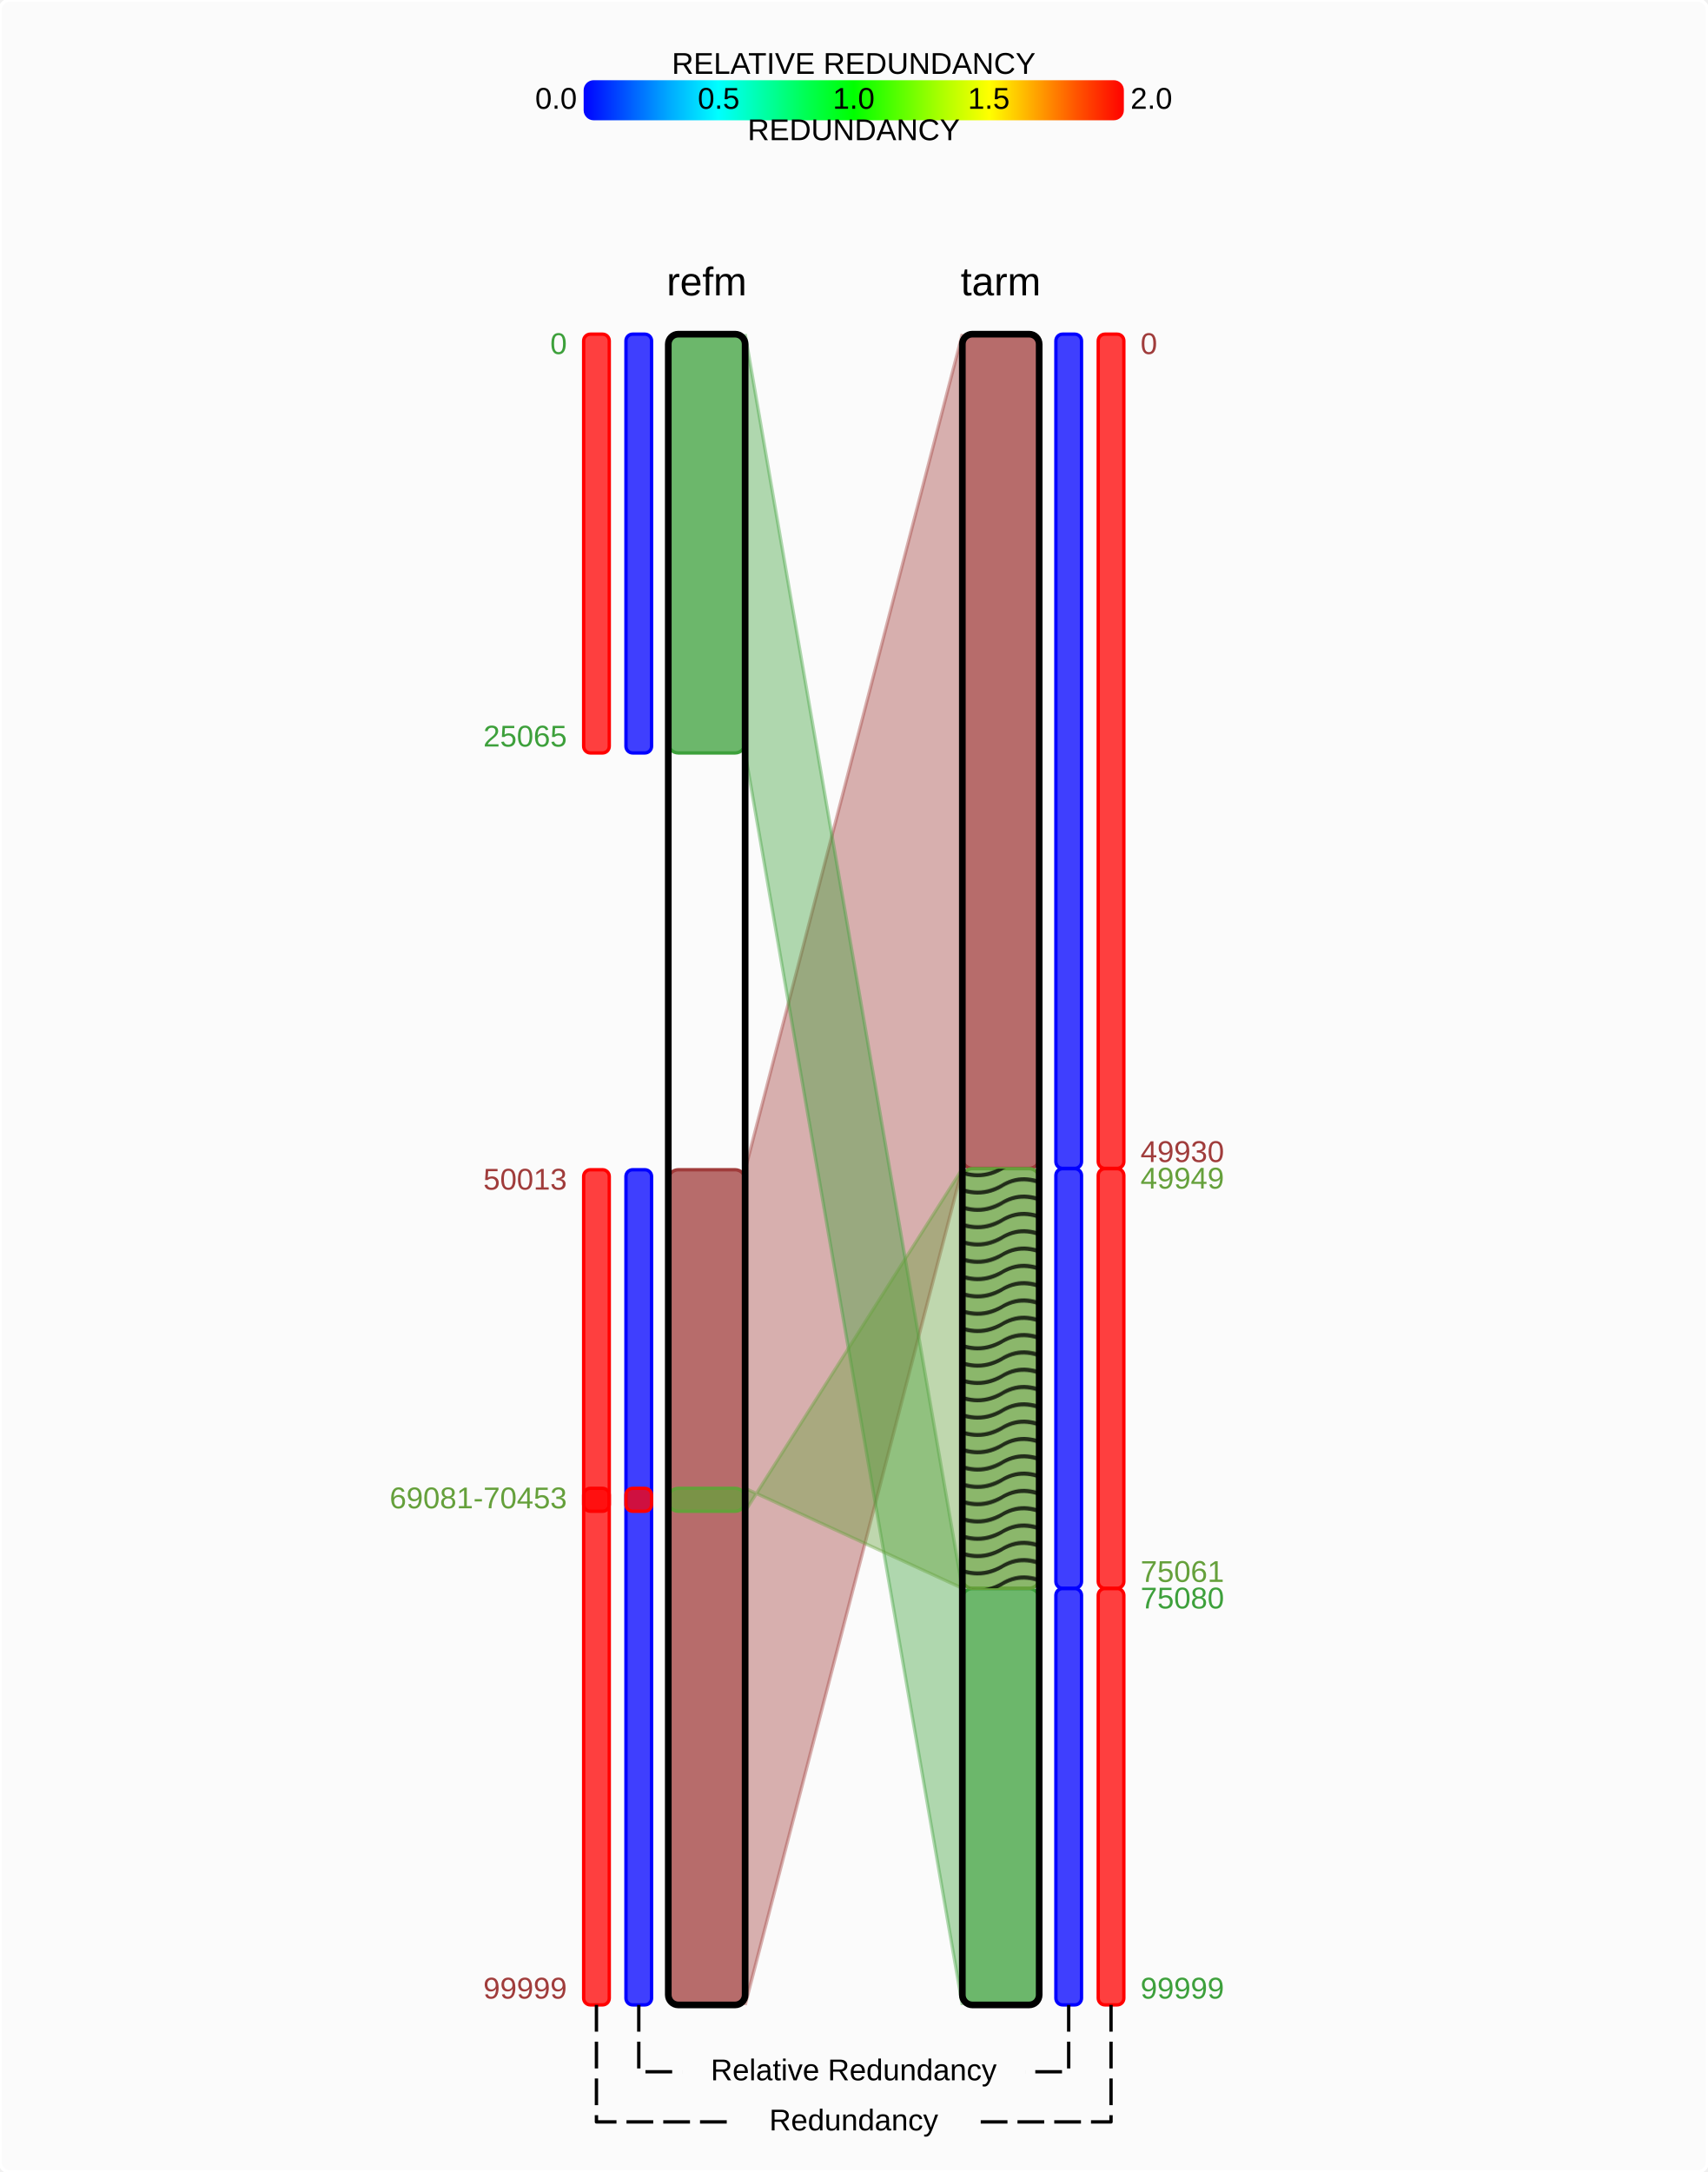
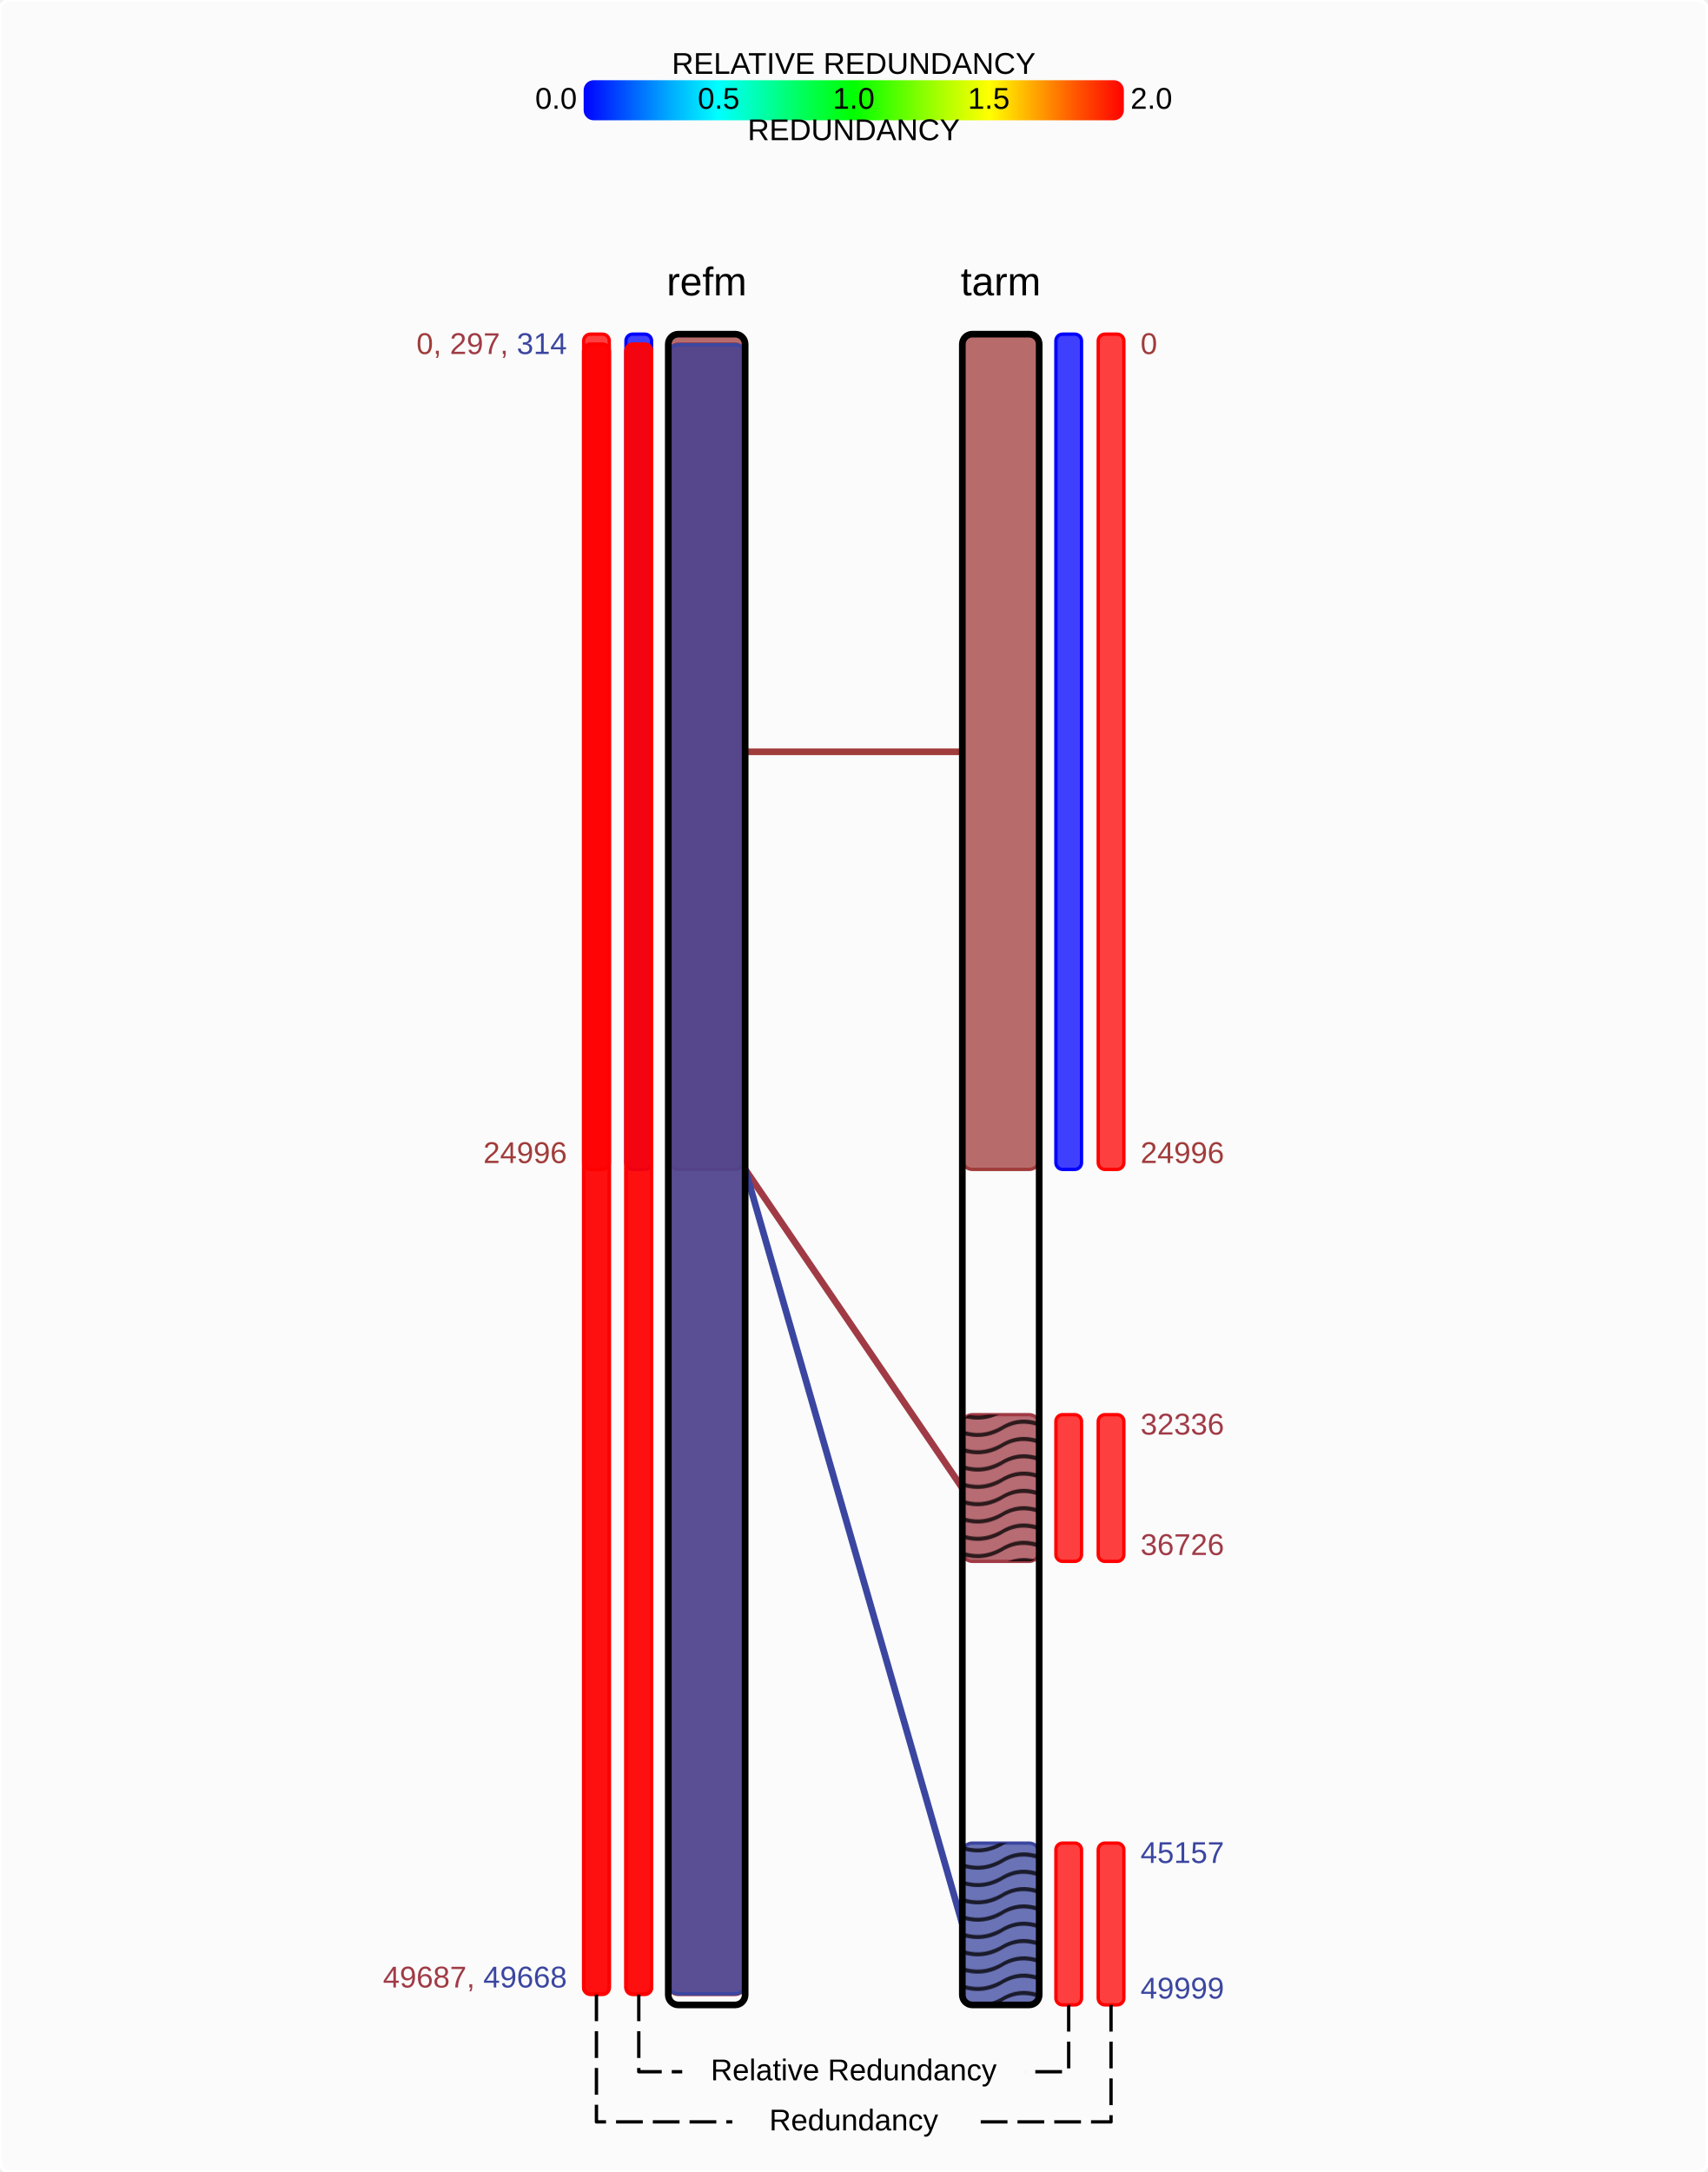
<svg xmlns="http://www.w3.org/2000/svg" width="511" height="650" id="svg2" version="1.1">
  <g id="layer1">
    <defs id="defs6211">
      <pattern id="Polkadots-large" patternTransform="translate(0,0)scale(10,10)" height="10" width="10" patternUnits="userSpaceOnUse">
        <circle id="circle4936" r="0.45" cy="0.810" cx="2.567" style="fill:black;stroke:none" />
        <circle id="circle4938" r="0.45" cy="2.33" cx="3.048" style="fill:black;stroke:none" />
        <circle id="circle4940" r="0.45" cy="2.415" cx="4.418" style="fill:black;stroke:none" />
        <circle id="circle4942" r="0.45" cy="3.029" cx="1.844" style="fill:black;stroke:none" />
        <circle id="circle4944" r="0.45" cy="1.363" cx="6.08" style="fill:black;stroke:none" />
        <circle id="circle4946" r="0.45" cy="4.413" cx="5.819" style="fill:black;stroke:none" />
        <circle id="circle4948" r="0.45" cy="4.048" cx="4.305" style="fill:black;stroke:none" />
        <circle id="circle4950" r="0.45" cy="3.045" cx="5.541" style="fill:black;stroke:none" />
        <circle id="circle4952" r="0.45" cy="5.527" cx="4.785" style="fill:black;stroke:none" />
        <circle id="circle4954" r="0.45" cy="5.184" cx="2.667" style="fill:black;stroke:none" />
        <circle id="circle4956" r="0.45" cy="1.448" cx="7.965" style="fill:black;stroke:none" />
        <circle id="circle4958" r="0.45" cy="5.049" cx="7.047" style="fill:black;stroke:none" />
        <circle id="circle4960" r="0.45" cy="0.895" cx="4.340" style="fill:black;stroke:none" />
        <circle id="circle4962" r="0.45" cy="0.340" cx="7.125" style="fill:black;stroke:none" />
        <circle id="circle4964" r="0.45" cy="1.049" cx="9.553" style="fill:black;stroke:none" />
        <circle id="circle4966" r="0.45" cy="2.689" cx="7.006" style="fill:black;stroke:none" />
        <circle id="circle4968" r="0.45" cy="2.689" cx="8.909" style="fill:black;stroke:none" />
        <circle id="circle4970" r="0.45" cy="4.407" cx="9.315" style="fill:black;stroke:none" />
        <circle id="circle4972" r="0.45" cy="3.870" cx="7.820" style="fill:black;stroke:none" />
        <circle id="circle4974" r="0.45" cy="5.948" cx="8.270" style="fill:black;stroke:none" />
        <circle id="circle4976" r="0.45" cy="7.428" cx="7.973" style="fill:black;stroke:none" />
        <circle id="circle4978" r="0.45" cy="8.072" cx="9.342" style="fill:black;stroke:none" />
        <circle id="circle4980" r="0.45" cy="9.315" cx="8.206" style="fill:black;stroke:none" />
        <circle id="circle4982" r="0.45" cy="9.475" cx="9.682" style="fill:black;stroke:none" />
        <circle id="circle4984" r="0.45" cy="6.186" cx="9.688" style="fill:black;stroke:none" />
        <circle id="circle4986" r="0.45" cy="6.296" cx="3.379" style="fill:black;stroke:none" />
        <circle id="circle4988" r="0.45" cy="8.204" cx="2.871" style="fill:black;stroke:none" />
        <circle id="circle4990" r="0.45" cy="8.719" cx="4.59" style="fill:black;stroke:none" />
        <circle id="circle4992" r="0.45" cy="9.671" cx="3.181" style="fill:black;stroke:none" />
        <circle id="circle4994" r="0.45" cy="7.315" cx="5.734" style="fill:black;stroke:none" />
        <circle id="circle4996" r="0.45" cy="6.513" cx="6.707" style="fill:black;stroke:none" />
        <circle id="circle4998" r="0.45" cy="9.670" cx="5.730" style="fill:black;stroke:none" />
        <circle id="circle5000" r="0.45" cy="8.373" cx="6.535" style="fill:black;stroke:none" />
        <circle id="circle5002" r="0.45" cy="7.154" cx="4.37" style="fill:black;stroke:none" />
        <circle id="circle5004" r="0.45" cy="7.25" cx="0.622" style="fill:black;stroke:none" />
        <circle id="circle5006" r="0.45" cy="5.679" cx="0.831" style="fill:black;stroke:none" />
        <circle id="circle5008" r="0.45" cy="8.519" cx="1.257" style="fill:black;stroke:none" />
        <circle id="circle5010" r="0.45" cy="6.877" cx="1.989" style="fill:black;stroke:none" />
        <circle id="circle5012" r="0.45" cy="3.181" cx="0.374" style="fill:black;stroke:none" />
        <circle id="circle5014" r="0.45" cy="1.664" cx="1.166" style="fill:black;stroke:none" />
        <circle id="circle5016" r="0.45" cy="0.093" cx="1.151" style="fill:black;stroke:none" />
        <circle id="circle5018" r="0.45" cy="10.093" cx="1.151" style="fill:black;stroke:none" />
        <circle id="circle5020" r="0.45" cy="4.451" cx="1.302" style="fill:black;stroke:none" />
        <circle id="circle5022" r="0.45" cy="3.763" cx="3.047" style="fill:black;stroke:none" />
      </pattern>
    </defs>
    <defs id="ffff">
      <pattern id="Wavy" height="5.181" width="30.0" patternUnits="userSpaceOnUse">
        <path id="path5114" d="M 7.597,0.061 C 5.079,-0.187 2.656,0.302 -0.01,1.788 L -0.01,3.061 C 2.773,1.431 5.173,1.052 7.472,1.280 C 9.770,1.508 11.969,2.361 14.253,3.218 C 18.820,4.931 23.804,6.676 30.066,3.061 L 30.062,1.788 C 23.622,5.497 19.246,3.770 14.691,2.061 C 12.413,1.207 10.115,0.311 7.597,0.061 z " style="fill:black;stroke:none;" />
      </pattern>
    </defs>
    <defs id="ffff">
      <pattern id="WavyWhite" height="5.181" width="30.0" patternUnits="userSpaceOnUse">
        <path id="path5114" d="M 7.597,0.061 C 5.079,-0.187 2.656,0.302 -0.01,1.788 L -0.01,3.061 C 2.773,1.431 5.173,1.052 7.472,1.280 C 9.770,1.508 11.969,2.361 14.253,3.218 C 18.820,4.931 23.804,6.676 30.066,3.061 L 30.062,1.788 C 23.622,5.497 19.246,3.770 14.691,2.061 C 12.413,1.207 10.115,0.311 7.597,0.061 z " style="fill:white;stroke:none;" />
      </pattern>
    </defs>
    <defs id="defs6219">
      <pattern id="xtrace" height="20.0" width="20.0" patternUnits="userSpaceOnUse">
        <path style="fill:#000000;stroke:#000000;stroke-width:0.30;stroke-linecap:butt;stroke-linejoin:miter;stroke-opacity:1;stroke-miterlimit:0;stroke-dasharray:none;fill-opacity:1" d="m 0.0,10.0 25,-25.0 0,5 -25,25 z" id="path7213" />
        <path style="fill:#000000;fill-opacity:1;stroke:#000000;stroke-width:0.30;stroke-linecap:butt;stroke-linejoin:miter;stroke-miterlimit:0;stroke-opacity:1;stroke-dasharray:none" d="m 0.0,30.0 25,-25.0 0,5 -25,25 z" id="path7213-8" />
        <path style="fill:#000000;fill-opacity:1;stroke:#000000;stroke-width:0.30;stroke-linecap:butt;stroke-linejoin:miter;stroke-miterlimit:0;stroke-opacity:1;stroke-dasharray:none" d="m 0.0,50.0 25,-25.0 0,5 -25,25 z" id="path7213-9" />
        <path style="fill:#000000;fill-opacity:1;stroke:#000000;stroke-width:0.30;stroke-linecap:butt;stroke-linejoin:miter;stroke-miterlimit:0;stroke-opacity:1;stroke-dasharray:none" d="m 0.0,70.0 25,-25.0 0,5 -25,25 z" id="path7213-10" />
        <path style="fill:#000000;fill-opacity:1;stroke:#000000;stroke-width:0.30;stroke-linecap:butt;stroke-linejoin:miter;stroke-miterlimit:0;stroke-opacity:1;stroke-dasharray:none" d="m 0.0,90.0 25,-25.0 0,5 -25,25 z" id="path7213-11" />
        <path style="fill:#000000;fill-opacity:1;stroke:#000000;stroke-width:0.30;stroke-linecap:butt;stroke-linejoin:miter;stroke-miterlimit:0;stroke-opacity:1;stroke-dasharray:none" d="m m 0.0,110.0 25,-25.0 0,05 -25,25 z" id="path7213-12" />
      </pattern>
    </defs>
    <defs id="defs4">
      <pattern id="dallas" patternTransform="translate(106.5938,206.9062)" height="4.75" width="4.75" patternUnits="userSpaceOnUse">
        <path style="fill:none;stroke:#000000;stroke-width:1;stroke-linecap:butt;stroke-linejoin:miter;stroke-miterlimit:0;stroke-opacity:1;stroke-dasharray:none" d="m -0.008,2.376 4.763,0" id="path2985" />
        <path style="fill:none;stroke:#000000;stroke-width:1;stroke-linecap:butt;stroke-linejoin:miter;stroke-miterlimit:0;stroke-opacity:1;stroke-dasharray:none" d="m 2.373,-0.006 0,4.763" id="path2985-1" />
      </pattern>
    </defs>
    <defs id="defs4">
      <pattern id="lineX" patternTransform="translate(106.5938,206.9062)" height="4.75" width="4.75" patternUnits="userSpaceOnUse">
        <path style="fill:none;stroke:#000000;stroke-width:1;stroke-linecap:butt;stroke-linejoin:miter;stroke-miterlimit:0;stroke-opacity:1;stroke-dasharray:none" d="m -0.008,2.376 4.763,0" id="path2985" />
      </pattern>
    </defs>
    <defs id="defs4">
      <pattern id="stripeX" patternTransform="translate(106.5938,206.9062)" height="4.75" width="4.75" patternUnits="userSpaceOnUse">
        <path style="fill:none;stroke:#000000;stroke-width:1;stroke-linecap:butt;stroke-linejoin:miter;stroke-miterlimit:0;stroke-opacity:1;stroke-dasharray:none" d="m 2.373,-0.006 0,4.763" id="path2985-1" />
      </pattern>
    </defs>
    <rect style="fill:white;stroke:white;fill-opacity:0.75;stroke-width:1;stroke-miterlimit:4;stroke-dasharray:none" id="rect3777" width="511.00" height="650.00" x="0.00" y="0.00" ry="3" />
    <text id="211.50000085.000000" x="211.50" y="85.00" dominant-baseline="middle" transform="" style="font-size:12px;font-style:normal;font-variant:normal;font-weight:normal;font-stretch:normal;fill:black;fill-opacity:1;text-align:start;line-height:125%%;writing-mode:lr-tb;text-anchor:middle;font-family:Arial;-inkscape-font-specification:Arial">refm</text>
    <text id="299.50000085.000000" x="299.50" y="85.00" dominant-baseline="middle" transform="" style="font-size:12px;font-style:normal;font-variant:normal;font-weight:normal;font-stretch:normal;fill:black;fill-opacity:1;text-align:start;line-height:125%%;writing-mode:lr-tb;text-anchor:middle;font-family:Arial;-inkscape-font-specification:Arial">tarm</text>
    <text id="169.666667100.000000" x="169.67" y="100.00" dominant-baseline="text-before-edge" transform="" style="font-size:9px;font-style:normal;font-variant:normal;font-weight:normal;font-stretch:normal;fill:black;fill-opacity:1;text-align:start;line-height:125%%;writing-mode:lr-tb;text-anchor:end;font-family:Arial;-inkscape-font-specification:Arial">
-       <tspan id="1" style="fill:#3DA03B">0</tspan>
+       <tspan id="0" style="fill:#A03C3B">0, </tspan>
+       <tspan id="9" style="fill:#A03B46">297, </tspan>
+       <tspan id="11" style="fill:#3B46A0">314</tspan>
    </text>
-     <text id="169.666667225.325000" x="169.67" y="225.32" dominant-baseline="text-after-edge" transform="" style="font-size:9px;font-style:normal;font-variant:normal;font-weight:normal;font-stretch:normal;fill:black;fill-opacity:1;text-align:start;line-height:125%%;writing-mode:lr-tb;text-anchor:end;font-family:Arial;-inkscape-font-specification:Arial">
-       <tspan id="1" style="fill:#3DA03B">25065</tspan>
+     <text id="169.666667349.960000" x="169.67" y="349.96" dominant-baseline="text-after-edge" transform="" style="font-size:9px;font-style:normal;font-variant:normal;font-weight:normal;font-stretch:normal;fill:black;fill-opacity:1;text-align:start;line-height:125%%;writing-mode:lr-tb;text-anchor:end;font-family:Arial;-inkscape-font-specification:Arial">
+       <tspan id="0" style="fill:#A03C3B">24996</tspan>
    </text>
-     <text id="169.666667350.065000" x="169.67" y="350.06" dominant-baseline="text-before-edge" transform="" style="font-size:9px;font-style:normal;font-variant:normal;font-weight:normal;font-stretch:normal;fill:black;fill-opacity:1;text-align:start;line-height:125%%;writing-mode:lr-tb;text-anchor:end;font-family:Arial;-inkscape-font-specification:Arial">
-       <tspan id="0" style="fill:#A03C3B">50013</tspan>
-     </text>
-     <text id="169.666667448.835000" x="169.67" y="448.83" dominant-baseline="middle" transform="" style="font-size:9px;font-style:normal;font-variant:normal;font-weight:normal;font-stretch:normal;fill:black;fill-opacity:1;text-align:start;line-height:125%%;writing-mode:lr-tb;text-anchor:end;font-family:Arial;-inkscape-font-specification:Arial">
-       <tspan id="52" style="fill:#65A03B">69081-70453</tspan>
-     </text>
-     <text id="169.666667599.995000" x="169.67" y="600.00" dominant-baseline="text-after-edge" transform="" style="font-size:9px;font-style:normal;font-variant:normal;font-weight:normal;font-stretch:normal;fill:black;fill-opacity:1;text-align:start;line-height:125%%;writing-mode:lr-tb;text-anchor:end;font-family:Arial;-inkscape-font-specification:Arial">
-       <tspan id="0" style="fill:#A03C3B">99999</tspan>
+     <text id="169.666667596.680000" x="169.67" y="596.68" dominant-baseline="text-after-edge" transform="" style="font-size:9px;font-style:normal;font-variant:normal;font-weight:normal;font-stretch:normal;fill:black;fill-opacity:1;text-align:start;line-height:125%%;writing-mode:lr-tb;text-anchor:end;font-family:Arial;-inkscape-font-specification:Arial">
+       <tspan id="9" style="fill:#A03B46">49687, </tspan>
+       <tspan id="11" style="fill:#3B46A0">49668</tspan>
    </text>
    <text id="341.333333100.000000" x="341.33" y="100.00" dominant-baseline="text-before-edge" transform="" style="font-size:9px;font-style:normal;font-variant:normal;font-weight:normal;font-stretch:normal;fill:black;fill-opacity:1;text-align:start;line-height:125%%;writing-mode:lr-tb;text-anchor:start;font-family:Arial;-inkscape-font-specification:Arial">
      <tspan id="0" style="fill:#A03C3B">0</tspan>
    </text>
-     <text id="341.333333349.650000" x="341.33" y="349.65" dominant-baseline="text-after-edge" transform="" style="font-size:9px;font-style:normal;font-variant:normal;font-weight:normal;font-stretch:normal;fill:black;fill-opacity:1;text-align:start;line-height:125%%;writing-mode:lr-tb;text-anchor:start;font-family:Arial;-inkscape-font-specification:Arial">
-       <tspan id="0" style="fill:#A03C3B">49930</tspan>
+     <text id="341.333333349.960000" x="341.33" y="349.96" dominant-baseline="text-after-edge" transform="" style="font-size:9px;font-style:normal;font-variant:normal;font-weight:normal;font-stretch:normal;fill:black;fill-opacity:1;text-align:start;line-height:125%%;writing-mode:lr-tb;text-anchor:start;font-family:Arial;-inkscape-font-specification:Arial">
+       <tspan id="0" style="fill:#A03C3B">24996</tspan>
    </text>
-     <text id="341.333333349.745000" x="341.33" y="349.75" dominant-baseline="text-before-edge" transform="" style="font-size:9px;font-style:normal;font-variant:normal;font-weight:normal;font-stretch:normal;fill:black;fill-opacity:1;text-align:start;line-height:125%%;writing-mode:lr-tb;text-anchor:start;font-family:Arial;-inkscape-font-specification:Arial">
-       <tspan id="52" style="fill:#65A03B">49949</tspan>
+     <text id="341.333333423.360000" x="341.33" y="423.36" dominant-baseline="text-before-edge" transform="" style="font-size:9px;font-style:normal;font-variant:normal;font-weight:normal;font-stretch:normal;fill:black;fill-opacity:1;text-align:start;line-height:125%%;writing-mode:lr-tb;text-anchor:start;font-family:Arial;-inkscape-font-specification:Arial">
+       <tspan id="9" style="fill:#A03B46">32336</tspan>
    </text>
-     <text id="341.333333475.305000" x="341.33" y="475.31" dominant-baseline="text-after-edge" transform="" style="font-size:9px;font-style:normal;font-variant:normal;font-weight:normal;font-stretch:normal;fill:black;fill-opacity:1;text-align:start;line-height:125%%;writing-mode:lr-tb;text-anchor:start;font-family:Arial;-inkscape-font-specification:Arial">
-       <tspan id="52" style="fill:#65A03B">75061</tspan>
+     <text id="341.333333467.260000" x="341.33" y="467.26" dominant-baseline="text-after-edge" transform="" style="font-size:9px;font-style:normal;font-variant:normal;font-weight:normal;font-stretch:normal;fill:black;fill-opacity:1;text-align:start;line-height:125%%;writing-mode:lr-tb;text-anchor:start;font-family:Arial;-inkscape-font-specification:Arial">
+       <tspan id="9" style="fill:#A03B46">36726</tspan>
    </text>
-     <text id="341.333333475.400000" x="341.33" y="475.40" dominant-baseline="text-before-edge" transform="" style="font-size:9px;font-style:normal;font-variant:normal;font-weight:normal;font-stretch:normal;fill:black;fill-opacity:1;text-align:start;line-height:125%%;writing-mode:lr-tb;text-anchor:start;font-family:Arial;-inkscape-font-specification:Arial">
-       <tspan id="1" style="fill:#3DA03B">75080</tspan>
+     <text id="341.333333551.570000" x="341.33" y="551.57" dominant-baseline="text-before-edge" transform="" style="font-size:9px;font-style:normal;font-variant:normal;font-weight:normal;font-stretch:normal;fill:black;fill-opacity:1;text-align:start;line-height:125%%;writing-mode:lr-tb;text-anchor:start;font-family:Arial;-inkscape-font-specification:Arial">
+       <tspan id="11" style="fill:#3B46A0">45157</tspan>
    </text>
-     <text id="341.333333599.995000" x="341.33" y="600.00" dominant-baseline="text-after-edge" transform="" style="font-size:9px;font-style:normal;font-variant:normal;font-weight:normal;font-stretch:normal;fill:black;fill-opacity:1;text-align:start;line-height:125%%;writing-mode:lr-tb;text-anchor:start;font-family:Arial;-inkscape-font-specification:Arial">
-       <tspan id="1" style="fill:#3DA03B">99999</tspan>
+     <text id="341.333333599.990000" x="341.33" y="599.99" dominant-baseline="text-after-edge" transform="" style="font-size:9px;font-style:normal;font-variant:normal;font-weight:normal;font-stretch:normal;fill:black;fill-opacity:1;text-align:start;line-height:125%%;writing-mode:lr-tb;text-anchor:start;font-family:Arial;-inkscape-font-specification:Arial">
+       <tspan id="11" style="fill:#3B46A0">49999</tspan>
    </text>
-     <rect style="fill:#A03C3B;stroke:#A03C3B;fill-opacity:0.75;stroke-width:1;stroke-miterlimit:4;stroke-dasharray:none" id="rect3777" width="23.00" height="249.93" x="200.00" y="350.06" ry="3" />
-     <rect style="fill:#0000ff;stroke:#0000ff;fill-opacity:0.75;stroke-width:1;stroke-miterlimit:4;stroke-dasharray:none" id="rect3777" width="7.67" height="249.93" x="187.33" y="350.06" ry="2" />
-     <rect style="fill:#ff0000;stroke:#ff0000;fill-opacity:0.75;stroke-width:1;stroke-miterlimit:4;stroke-dasharray:none" id="rect3777" width="7.67" height="249.93" x="174.67" y="350.06" ry="2" />
-     <rect style="fill:#A03C3B;stroke:#A03C3B;fill-opacity:0.75;stroke-width:1;stroke-miterlimit:4;stroke-dasharray:none" id="rect3777" width="23.00" height="249.65" x="288.00" y="100.00" ry="3" />
-     <rect style="fill:#0000ff;stroke:#0000ff;fill-opacity:0.75;stroke-width:1;stroke-miterlimit:4;stroke-dasharray:none" id="rect3777" width="7.67" height="249.65" x="316.00" y="100.00" ry="2" />
-     <rect style="fill:#ff0000;stroke:#ff0000;fill-opacity:0.75;stroke-width:1;stroke-miterlimit:4;stroke-dasharray:none" id="rect3777" width="7.67" height="249.65" x="328.67" y="100.00" ry="2" />
-     <polygon points="223.00,350.06 223.00,600.00 288.00,349.65 288.00,100.00" style="fill:#A03C3B;stroke:#A03C3B;stroke-width:1;stroke-opacity:0.4;fill-opacity:0.4" />
-     <rect style="fill:#3DA03B;stroke:#3DA03B;fill-opacity:0.75;stroke-width:1;stroke-miterlimit:4;stroke-dasharray:none" id="rect3777" width="23.00" height="125.33" x="200.00" y="100.00" ry="3" />
-     <rect style="fill:#0000ff;stroke:#0000ff;fill-opacity:0.75;stroke-width:1;stroke-miterlimit:4;stroke-dasharray:none" id="rect3777" width="7.67" height="125.33" x="187.33" y="100.00" ry="2" />
-     <rect style="fill:#ff0000;stroke:#ff0000;fill-opacity:0.75;stroke-width:1;stroke-miterlimit:4;stroke-dasharray:none" id="rect3777" width="7.67" height="125.33" x="174.67" y="100.00" ry="2" />
-     <rect style="fill:#3DA03B;stroke:#3DA03B;fill-opacity:0.75;stroke-width:1;stroke-miterlimit:4;stroke-dasharray:none" id="rect3777" width="23.00" height="124.59" x="288.00" y="475.40" ry="3" />
-     <rect style="fill:#0000ff;stroke:#0000ff;fill-opacity:0.75;stroke-width:1;stroke-miterlimit:4;stroke-dasharray:none" id="rect3777" width="7.67" height="124.59" x="316.00" y="475.40" ry="2" />
-     <rect style="fill:#ff0000;stroke:#ff0000;fill-opacity:0.75;stroke-width:1;stroke-miterlimit:4;stroke-dasharray:none" id="rect3777" width="7.67" height="124.59" x="328.67" y="475.40" ry="2" />
-     <polygon points="223.00,100.00 223.00,225.32 288.00,600.00 288.00,475.40" style="fill:#3DA03B;stroke:#3DA03B;stroke-width:1;stroke-opacity:0.4;fill-opacity:0.4" />
-     <rect style="fill:#65A03B;stroke:#65A03B;fill-opacity:0.75;stroke-width:1;stroke-miterlimit:4;stroke-dasharray:none" id="rect3777" width="23.00" height="6.86" x="200.00" y="445.40" ry="3" />
-     <rect style="fill:#ff0000;stroke:#ff0000;fill-opacity:0.75;stroke-width:1;stroke-miterlimit:4;stroke-dasharray:none" id="rect3777" width="7.67" height="6.86" x="187.33" y="445.40" ry="2" />
-     <rect style="fill:#ff0000;stroke:#ff0000;fill-opacity:0.75;stroke-width:1;stroke-miterlimit:4;stroke-dasharray:none" id="rect3777" width="7.67" height="6.86" x="174.67" y="445.40" ry="2" />
-     <rect style="fill:#65A03B;stroke:#65A03B;fill-opacity:0.75;stroke-width:1;stroke-miterlimit:4;stroke-dasharray:none" id="rect3777" width="23.00" height="125.56" x="288.00" y="349.75" ry="3" />
-     <rect style="fill-opacity:0.75;stroke-width:2;stroke-miterlimit:4;stroke-dasharray:none;fill:url(#Wavy);fill-rule:nonzero;opacity:1;" id="rect6217" width="23.00" height="125.56" x="288.00" y="349.75" ry="3" />
-     <rect style="fill:#0000ff;stroke:#0000ff;fill-opacity:0.75;stroke-width:1;stroke-miterlimit:4;stroke-dasharray:none" id="rect3777" width="7.67" height="125.56" x="316.00" y="349.75" ry="2" />
-     <rect style="fill:#ff0000;stroke:#ff0000;fill-opacity:0.75;stroke-width:1;stroke-miterlimit:4;stroke-dasharray:none" id="rect3777" width="7.67" height="125.56" x="328.67" y="349.75" ry="2" />
-     <polygon points="223.00,445.40 223.00,452.26 288.00,349.75 288.00,475.31" style="fill:#65A03B;stroke:#65A03B;stroke-width:1;stroke-opacity:0.4;fill-opacity:0.4" />
+     <rect style="fill:#A03C3B;stroke:#A03C3B;fill-opacity:0.75;stroke-width:1;stroke-miterlimit:4;stroke-dasharray:none" id="rect3777" width="23.00" height="249.96" x="200.00" y="100.00" ry="3" />
+     <rect style="fill:#0000ff;stroke:#0000ff;fill-opacity:0.75;stroke-width:1;stroke-miterlimit:4;stroke-dasharray:none" id="rect3777" width="7.67" height="249.96" x="187.33" y="100.00" ry="2" />
+     <rect style="fill:#ff0000;stroke:#ff0000;fill-opacity:0.75;stroke-width:1;stroke-miterlimit:4;stroke-dasharray:none" id="rect3777" width="7.67" height="249.96" x="174.67" y="100.00" ry="2" />
+     <rect style="fill:#A03C3B;stroke:#A03C3B;fill-opacity:0.75;stroke-width:1;stroke-miterlimit:4;stroke-dasharray:none" id="rect3777" width="23.00" height="249.96" x="288.00" y="100.00" ry="3" />
+     <rect style="fill:#0000ff;stroke:#0000ff;fill-opacity:0.75;stroke-width:1;stroke-miterlimit:4;stroke-dasharray:none" id="rect3777" width="7.67" height="249.96" x="316.00" y="100.00" ry="2" />
+     <rect style="fill:#ff0000;stroke:#ff0000;fill-opacity:0.75;stroke-width:1;stroke-miterlimit:4;stroke-dasharray:none" id="rect3777" width="7.67" height="249.96" x="328.67" y="100.00" ry="2" />
+     <line id="223.00224.98288.00224.98" x1="223.00" y1="224.98" x2="288.00" y2="224.98" style="stroke:#A03C3B;stroke-width:2.00" />
+     <rect style="fill:#A03B46;stroke:#A03B46;fill-opacity:0.75;stroke-width:1;stroke-miterlimit:4;stroke-dasharray:none" id="rect3777" width="23.00" height="493.90" x="200.00" y="102.97" ry="3" />
+     <rect style="fill:#ff0000;stroke:#ff0000;fill-opacity:0.75;stroke-width:1;stroke-miterlimit:4;stroke-dasharray:none" id="rect3777" width="7.67" height="493.90" x="187.33" y="102.97" ry="2" />
+     <rect style="fill:#ff0000;stroke:#ff0000;fill-opacity:0.75;stroke-width:1;stroke-miterlimit:4;stroke-dasharray:none" id="rect3777" width="7.67" height="493.90" x="174.67" y="102.97" ry="2" />
+     <rect style="fill:#A03B46;stroke:#A03B46;fill-opacity:0.75;stroke-width:1;stroke-miterlimit:4;stroke-dasharray:none" id="rect3777" width="23.00" height="43.90" x="288.00" y="423.36" ry="3" />
+     <rect style="fill-opacity:0.75;stroke-width:2;stroke-miterlimit:4;stroke-dasharray:none;fill:url(#Wavy);fill-rule:nonzero;opacity:1;" id="rect6217" width="23.00" height="43.90" x="288.00" y="423.36" ry="3" />
+     <rect style="fill:#ff0000;stroke:#ff0000;fill-opacity:0.75;stroke-width:1;stroke-miterlimit:4;stroke-dasharray:none" id="rect3777" width="7.67" height="43.90" x="316.00" y="423.36" ry="2" />
+     <rect style="fill:#ff0000;stroke:#ff0000;fill-opacity:0.75;stroke-width:1;stroke-miterlimit:4;stroke-dasharray:none" id="rect3777" width="7.67" height="43.90" x="328.67" y="423.36" ry="2" />
+     <line id="223.00349.92288.00445.31" x1="223.00" y1="349.92" x2="288.00" y2="445.31" style="stroke:#A03B46;stroke-width:2.00" />
+     <rect style="fill:#3B46A0;stroke:#3B46A0;fill-opacity:0.75;stroke-width:1;stroke-miterlimit:4;stroke-dasharray:none" id="rect3777" width="23.00" height="493.54" x="200.00" y="103.14" ry="3" />
+     <rect style="fill:#ff0000;stroke:#ff0000;fill-opacity:0.75;stroke-width:1;stroke-miterlimit:4;stroke-dasharray:none" id="rect3777" width="7.67" height="493.54" x="187.33" y="103.14" ry="2" />
+     <rect style="fill:#ff0000;stroke:#ff0000;fill-opacity:0.75;stroke-width:1;stroke-miterlimit:4;stroke-dasharray:none" id="rect3777" width="7.67" height="493.54" x="174.67" y="103.14" ry="2" />
+     <rect style="fill:#3B46A0;stroke:#3B46A0;fill-opacity:0.75;stroke-width:1;stroke-miterlimit:4;stroke-dasharray:none" id="rect3777" width="23.00" height="48.42" x="288.00" y="551.57" ry="3" />
+     <rect style="fill-opacity:0.75;stroke-width:2;stroke-miterlimit:4;stroke-dasharray:none;fill:url(#Wavy);fill-rule:nonzero;opacity:1;" id="rect6217" width="23.00" height="48.42" x="288.00" y="551.57" ry="3" />
+     <rect style="fill:#ff0000;stroke:#ff0000;fill-opacity:0.75;stroke-width:1;stroke-miterlimit:4;stroke-dasharray:none" id="rect3777" width="7.67" height="48.42" x="316.00" y="551.57" ry="2" />
+     <rect style="fill:#ff0000;stroke:#ff0000;fill-opacity:0.75;stroke-width:1;stroke-miterlimit:4;stroke-dasharray:none" id="rect3777" width="7.67" height="48.42" x="328.67" y="551.57" ry="2" />
+     <line id="223.00349.91288.00575.78" x1="223.00" y1="349.91" x2="288.00" y2="575.78" style="stroke:#3B46A0;stroke-width:2.00" />
    <rect style="fill:none;stroke:#000000;stroke-width:2;stroke-linecap:butt;stroke-linejoin:miter;stroke-miterlimit:4;stroke-opacity:1;stroke-dasharray:none" id="rect2985" width="23.00" height="500.00" x="200.00" y="100.00" ry="3" />
    <rect style="fill:none;stroke:#000000;stroke-width:2;stroke-linecap:butt;stroke-linejoin:miter;stroke-miterlimit:4;stroke-opacity:1;stroke-dasharray:none" id="rect2985" width="23.00" height="500.00" x="288.00" y="100.00" ry="3" />
    <text id="255.50000024.000000" x="255.50" y="24.00" dominant-baseline="text-after-edge" transform="" style="font-size:9px;font-style:normal;font-variant:normal;font-weight:normal;font-stretch:normal;fill:black;fill-opacity:1;text-align:start;line-height:125%%;writing-mode:lr-tb;text-anchor:middle;font-family:Arial;-inkscape-font-specification:Arial">RELATIVE REDUNDANCY</text>
    <defs>
      <linearGradient id="grad174.66666724.000000" x1="0%" y1="0%" x2="100%" y2="0%">
        <stop offset="0%" style="stop-color:#0000ff;stop-opacity:1" />
        <stop offset="8%" style="stop-color:#0055ff;stop-opacity:1" />
        <stop offset="16%" style="stop-color:#00aaff;stop-opacity:1" />
        <stop offset="25%" style="stop-color:#00ffff;stop-opacity:1" />
        <stop offset="33%" style="stop-color:#00ffaa;stop-opacity:1" />
        <stop offset="41%" style="stop-color:#00ff55;stop-opacity:1" />
        <stop offset="50%" style="stop-color:#00ff00;stop-opacity:1" />
        <stop offset="58%" style="stop-color:#55ff00;stop-opacity:1" />
        <stop offset="66%" style="stop-color:#aaff00;stop-opacity:1" />
        <stop offset="75%" style="stop-color:#ffff00;stop-opacity:1" />
        <stop offset="83%" style="stop-color:#ffaa00;stop-opacity:1" />
        <stop offset="91%" style="stop-color:#ff5500;stop-opacity:1" />
        <stop offset="100%" style="stop-color:#ff0000;stop-opacity:1" />
      </linearGradient>
    </defs>
    <rect fill="url(#grad174.66666724.000000)" width="161.67" height="12.00" x="174.67" y="24.00" ry="3" />
    <text id="172.66666730.000000" x="172.67" y="30.00" dominant-baseline="middle" transform="" style="font-size:9px;font-style:normal;font-variant:normal;font-weight:normal;font-stretch:normal;fill:black;fill-opacity:1;text-align:start;line-height:125%%;writing-mode:lr-tb;text-anchor:end;font-family:Arial;-inkscape-font-specification:Arial">0.0</text>
    <text id="215.08333330.000000" x="215.08" y="30.00" dominant-baseline="middle" transform="" style="font-size:9px;font-style:normal;font-variant:normal;font-weight:normal;font-stretch:normal;fill:black;fill-opacity:1;text-align:start;line-height:125%%;writing-mode:lr-tb;text-anchor:middle;font-family:Arial;-inkscape-font-specification:Arial">0.5</text>
    <text id="255.50000030.000000" x="255.50" y="30.00" dominant-baseline="middle" transform="" style="font-size:9px;font-style:normal;font-variant:normal;font-weight:normal;font-stretch:normal;fill:black;fill-opacity:1;text-align:start;line-height:125%%;writing-mode:lr-tb;text-anchor:middle;font-family:Arial;-inkscape-font-specification:Arial">1.0</text>
    <text id="295.91666730.000000" x="295.92" y="30.00" dominant-baseline="middle" transform="" style="font-size:9px;font-style:normal;font-variant:normal;font-weight:normal;font-stretch:normal;fill:black;fill-opacity:1;text-align:start;line-height:125%%;writing-mode:lr-tb;text-anchor:middle;font-family:Arial;-inkscape-font-specification:Arial">1.5</text>
    <text id="338.33333330.000000" x="338.33" y="30.00" dominant-baseline="middle" transform="" style="font-size:9px;font-style:normal;font-variant:normal;font-weight:normal;font-stretch:normal;fill:black;fill-opacity:1;text-align:start;line-height:125%%;writing-mode:lr-tb;text-anchor:start;font-family:Arial;-inkscape-font-specification:Arial">2.0</text>
    <text id="255.50000036.000000" x="255.50" y="36.00" dominant-baseline="text-before-edge" transform="" style="font-size:9px;font-style:normal;font-variant:normal;font-weight:normal;font-stretch:normal;fill:black;fill-opacity:1;text-align:start;line-height:125%%;writing-mode:lr-tb;text-anchor:middle;font-family:Arial;-inkscape-font-specification:Arial">REDUNDANCY</text>
-     <path d="M 191.17,600.00 v 20.005 h 13" style="fill:none;stroke:black;stroke-linejoin:round;stroke-dasharray:8 3;stroke-width:1.00" />
-     <path d="M 319.83,600.00 v 20.005 h -13" style="fill:none;stroke:black;stroke-linejoin:round;stroke-dasharray:8 3;stroke-width:1.00" />
+     <path d="M 191.17,596.87 v 23.13 h 13" style="fill:none;stroke:black;stroke-linejoin:round;stroke-dasharray:8 3;stroke-width:1.00" />
+     <path d="M 319.83,599.99 v 20.01 h -13" style="fill:none;stroke:black;stroke-linejoin:round;stroke-dasharray:8 3;stroke-width:1.00" />
    <text id="255.500000620.000000" x="255.50" y="620.00" dominant-baseline="middle" transform="" style="font-size:9px;font-style:normal;font-variant:normal;font-weight:normal;font-stretch:normal;fill:black;fill-opacity:1;text-align:start;line-height:125%%;writing-mode:lr-tb;text-anchor:middle;font-family:Arial;-inkscape-font-specification:Arial">Relative Redundancy</text>
-     <path d="M 178.50,600.00 v 35.005 h 40.667" style="fill:none;stroke:black;stroke-linejoin:round;stroke-dasharray:8 3;stroke-width:1.00" />
-     <path d="M 332.50,600.00 v 35.005 h -40.667" style="fill:none;stroke:black;stroke-linejoin:round;stroke-dasharray:8 3;stroke-width:1.00" />
+     <path d="M 178.50,596.87 v 38.13 h 40.667" style="fill:none;stroke:black;stroke-linejoin:round;stroke-dasharray:8 3;stroke-width:1.00" />
+     <path d="M 332.50,599.99 v 35.01 h -40.667" style="fill:none;stroke:black;stroke-linejoin:round;stroke-dasharray:8 3;stroke-width:1.00" />
    <text id="255.500000635.000000" x="255.50" y="635.00" dominant-baseline="middle" transform="" style="font-size:9px;font-style:normal;font-variant:normal;font-weight:normal;font-stretch:normal;fill:black;fill-opacity:1;text-align:start;line-height:125%%;writing-mode:lr-tb;text-anchor:middle;font-family:Arial;-inkscape-font-specification:Arial">Redundancy</text>
  </g>
</svg>
